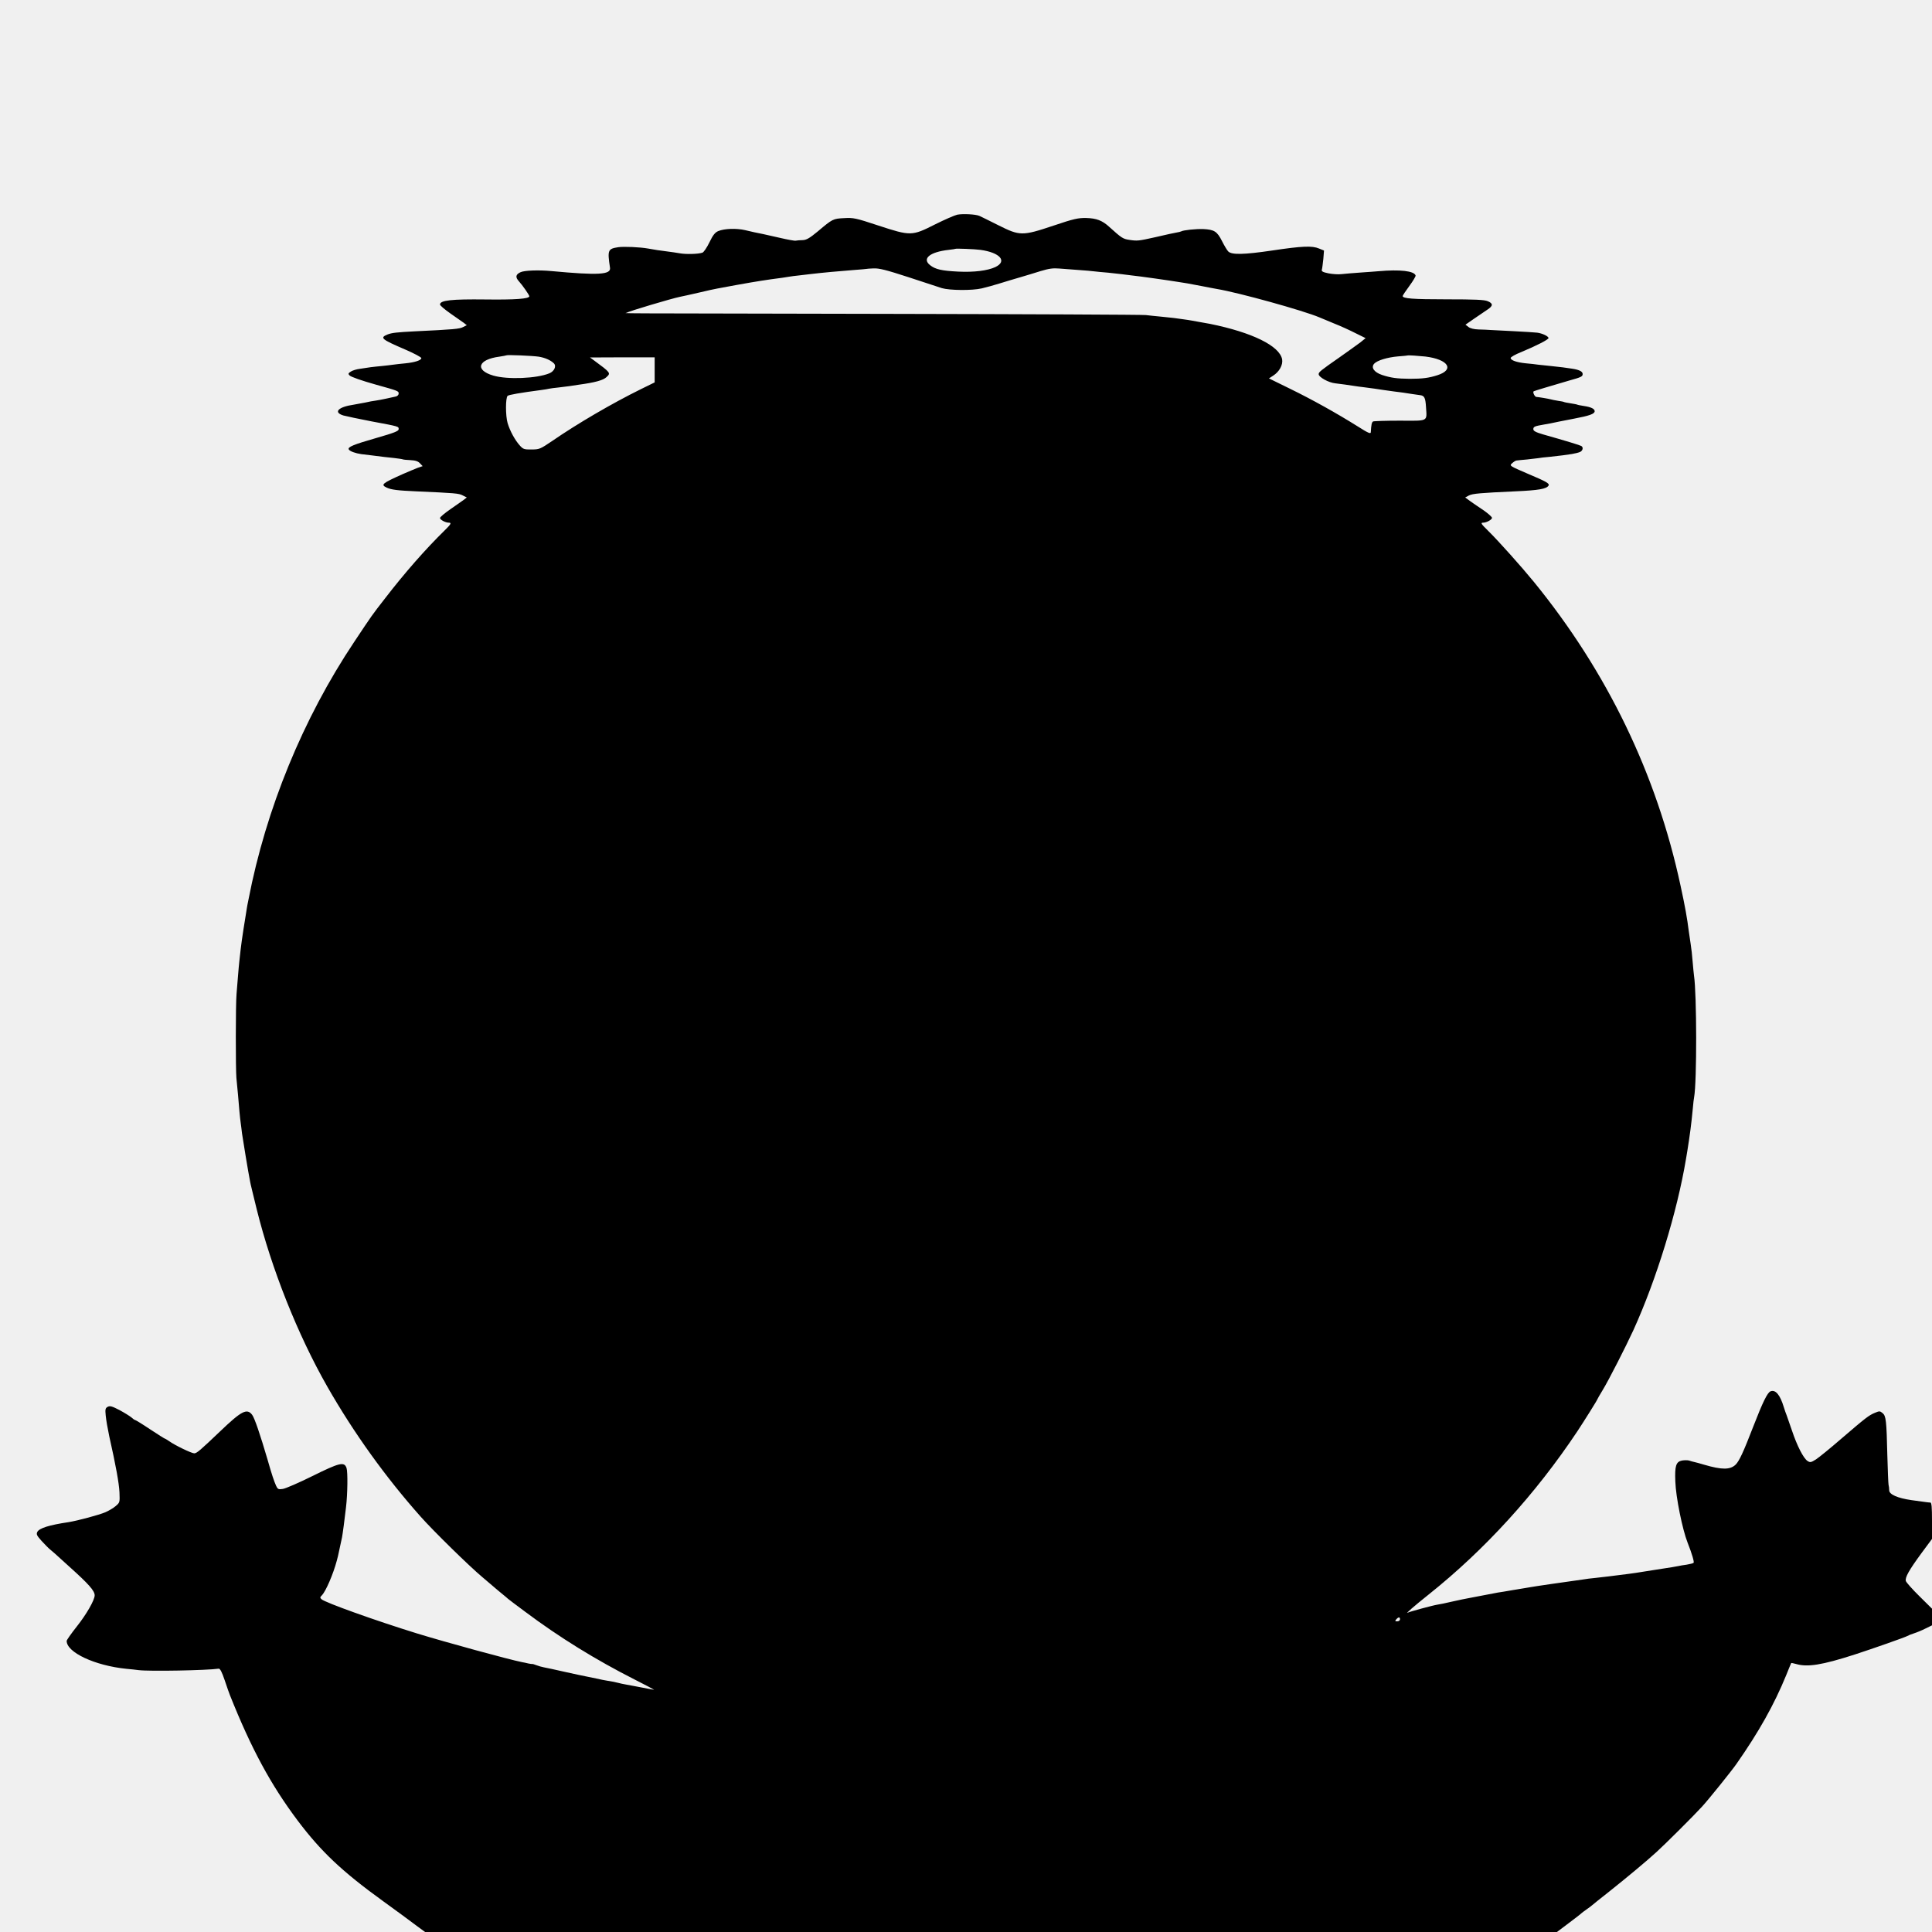
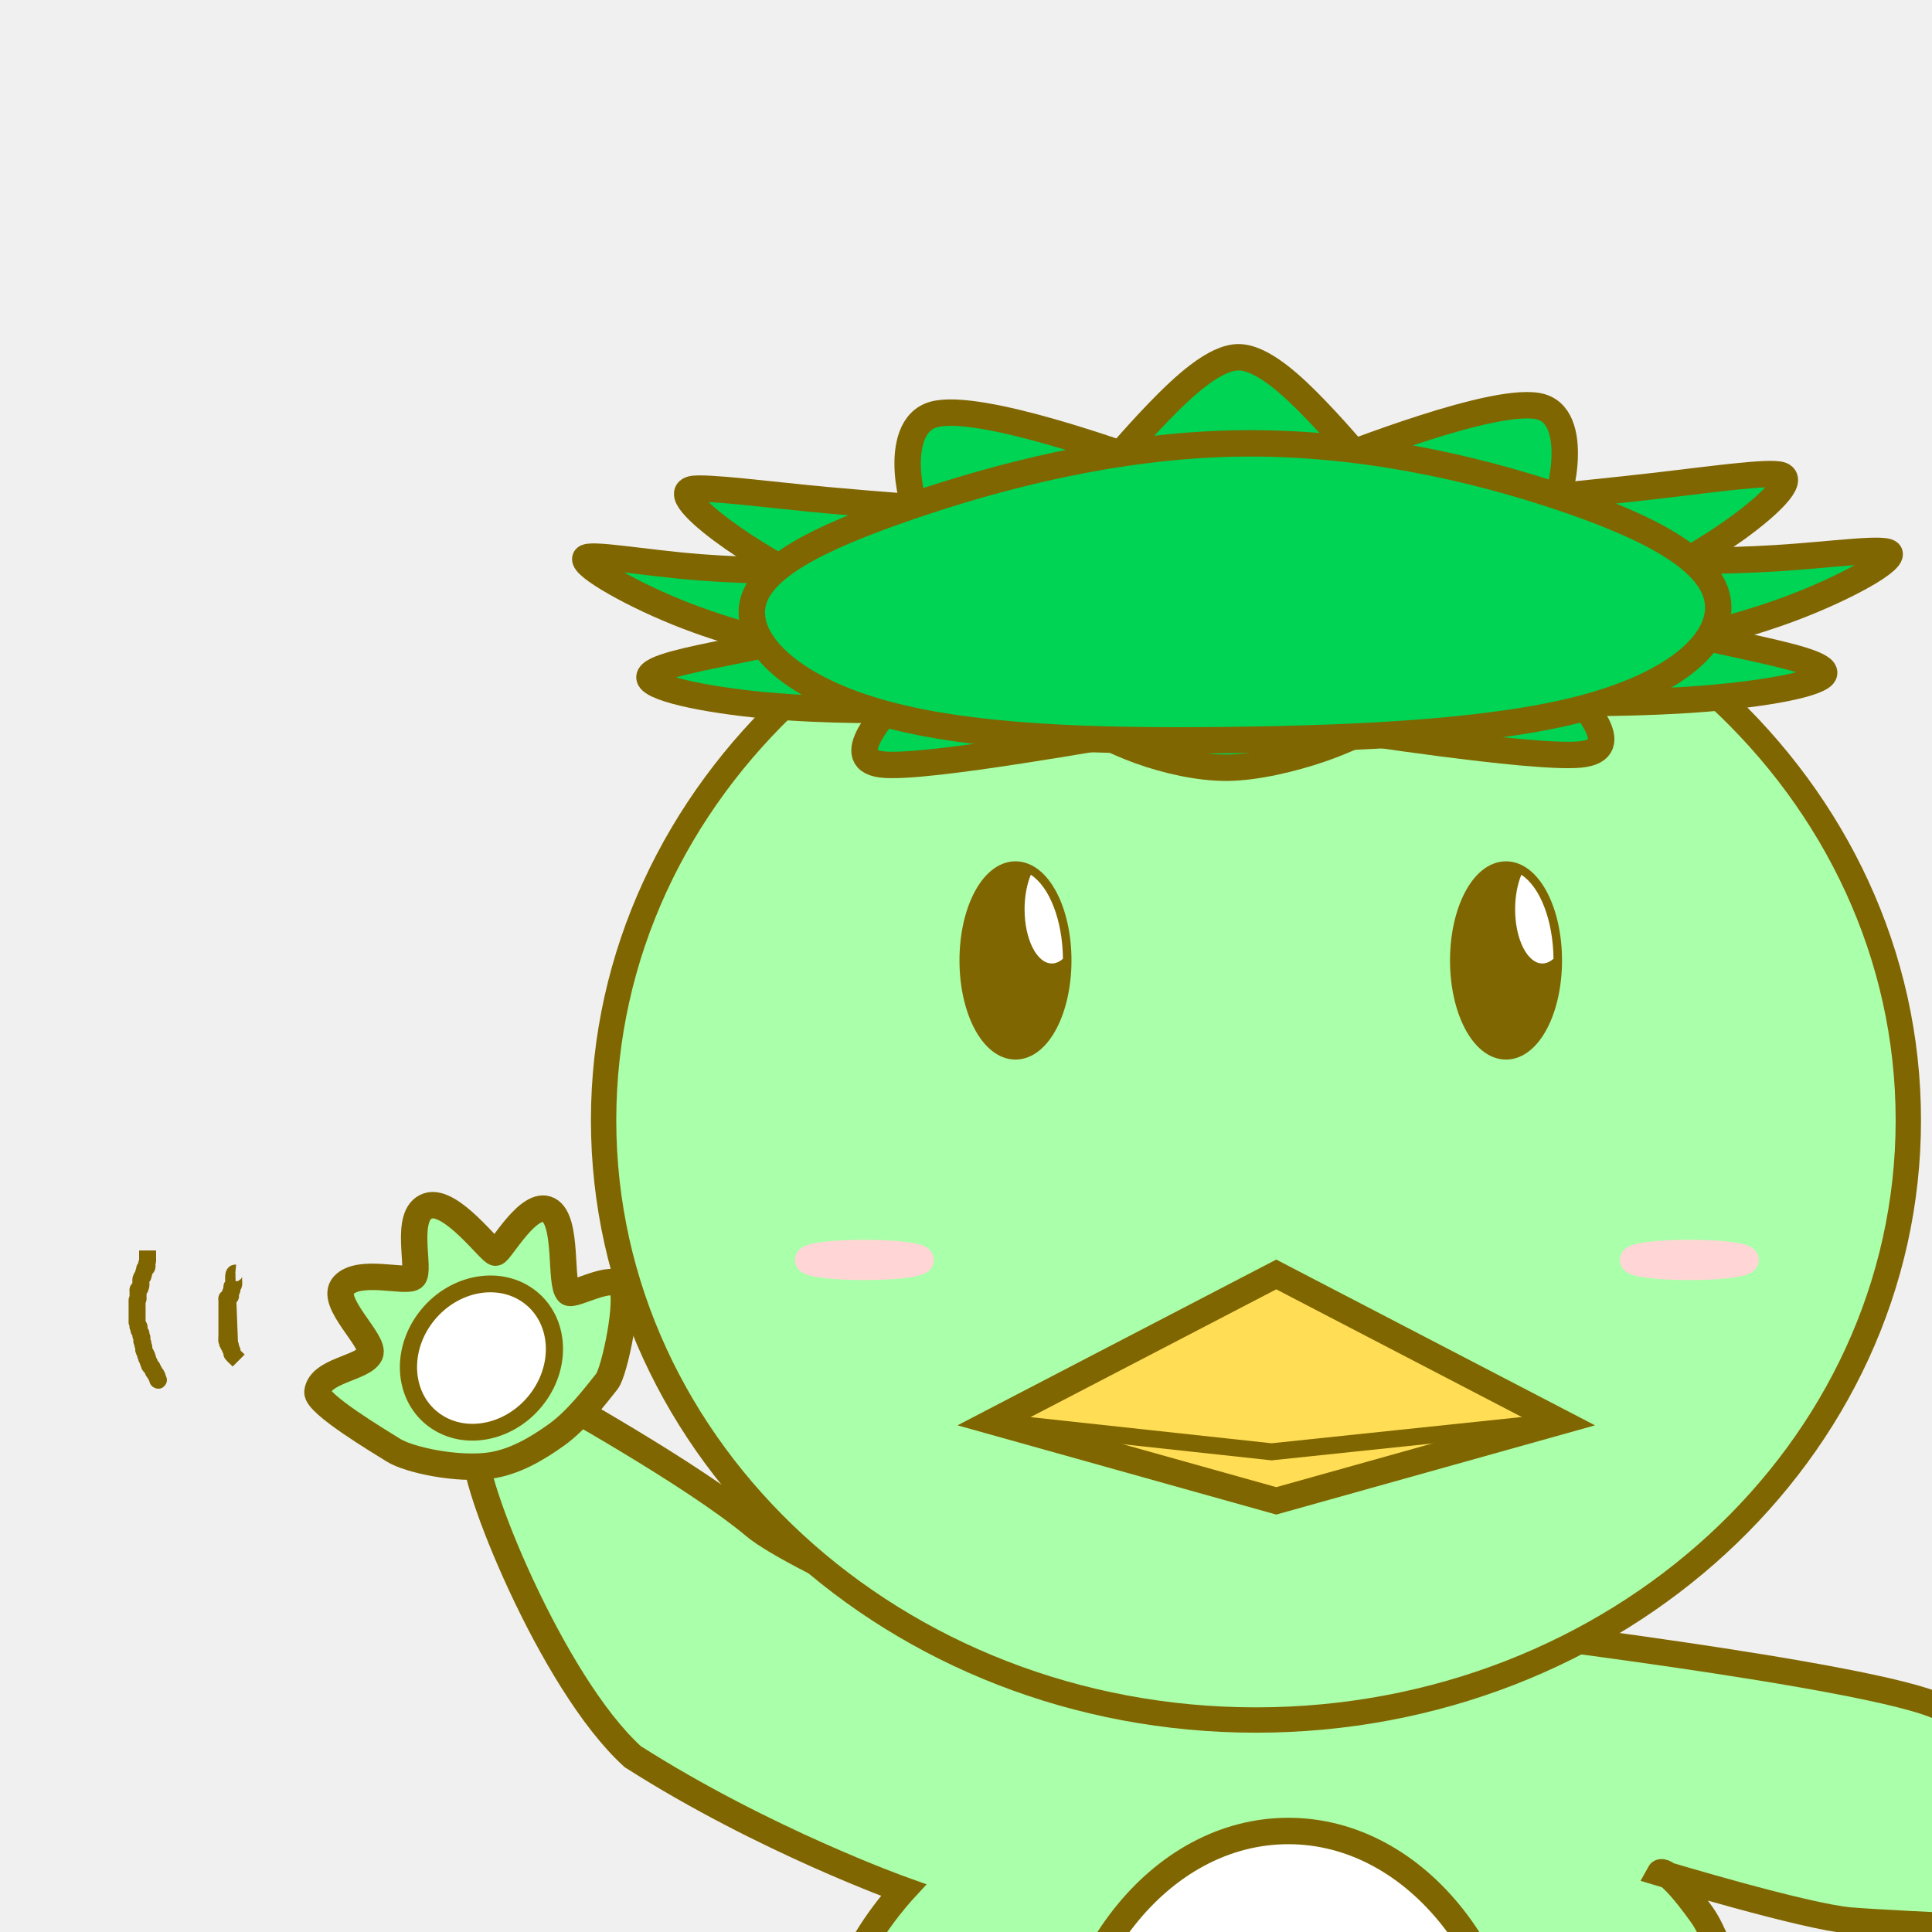
- <svg xmlns="http://www.w3.org/2000/svg" version="1.0" width="1449pt" height="1449pt" viewBox="0 0 1449 1449" preserveAspectRatio="xMidYMid meet">
-   <g transform="translate(0,1449) scale(0.1,-0.1)" fill="#000000" stroke="none">
-     <path d="M7180 12880 c-19 -4 -95 -37 -167 -73 -174 -88 -183 -88 -427 -8 -169 56 -186 59 -255 55 -83 -4 -87 -6 -197 -99 -63 -52 -86 -65 -114 -66 -19 0 -43 -2 -52 -4 -9 -2 -62 8 -118 21 -56 13 -114 26 -129 29 -47 9 -75 15 -133 29 -66 15 -154 12 -201 -7 -25 -11 -40 -30 -67 -86 -19 -39 -43 -74 -52 -76 -32 -11 -123 -13 -168 -5 -25 4 -67 11 -95 14 -52 6 -101 14 -145 22 -61 11 -181 16 -223 10 -78 -12 -82 -21 -62 -154 8 -52 -85 -58 -440 -25 -97 9 -204 5 -232 -9 -36 -17 -39 -37 -11 -68 26 -28 78 -103 78 -112 0 -19 -106 -27 -330 -24 -253 3 -340 -6 -340 -38 0 -7 35 -37 78 -67 42 -29 87 -61 100 -70 l23 -18 -28 -14 c-27 -14 -67 -18 -363 -32 -136 -7 -169 -11 -202 -23 -62 -25 -49 -36 130 -113 67 -29 122 -58 122 -65 0 -16 -49 -32 -120 -39 -30 -3 -71 -7 -90 -10 -19 -3 -57 -7 -85 -10 -27 -2 -66 -7 -85 -9 -19 -3 -55 -8 -80 -12 -25 -3 -56 -12 -69 -21 -20 -13 -21 -17 -9 -29 11 -11 91 -39 198 -69 166 -46 170 -48 170 -66 0 -11 -9 -20 -22 -23 -13 -3 -46 -10 -73 -16 -28 -6 -64 -13 -80 -15 -17 -2 -50 -8 -75 -14 -25 -5 -64 -12 -87 -16 -117 -17 -155 -57 -78 -81 22 -6 117 -26 210 -44 210 -39 205 -38 205 -59 0 -14 -32 -27 -168 -66 -171 -49 -217 -68 -206 -86 8 -14 51 -29 94 -35 19 -2 53 -6 75 -9 90 -12 113 -14 170 -20 32 -4 62 -8 65 -10 4 -2 30 -5 58 -6 38 -2 57 -8 72 -24 l20 -21 -38 -13 c-20 -8 -71 -29 -112 -47 -156 -70 -166 -79 -120 -101 34 -16 83 -22 220 -28 294 -13 322 -15 351 -31 l30 -15 -23 -18 c-13 -9 -58 -41 -100 -70 -43 -30 -78 -59 -78 -66 0 -13 41 -35 65 -35 24 0 18 -11 -32 -60 -142 -139 -299 -318 -443 -505 -105 -135 -96 -123 -234 -330 -384 -575 -661 -1252 -792 -1930 -2 -11 -6 -31 -9 -45 -2 -14 -7 -38 -9 -55 -3 -16 -12 -73 -20 -125 -8 -52 -18 -120 -21 -150 -3 -30 -8 -71 -10 -90 -2 -19 -7 -69 -10 -110 -3 -41 -8 -102 -11 -135 -7 -76 -7 -563 -1 -630 3 -27 8 -84 12 -125 8 -98 14 -167 20 -210 3 -19 7 -55 10 -80 5 -37 48 -299 61 -363 1 -10 24 -102 49 -205 111 -448 308 -943 530 -1332 199 -348 436 -678 700 -975 94 -106 362 -369 461 -452 27 -23 60 -51 74 -63 14 -12 45 -39 70 -59 25 -20 47 -39 50 -42 3 -3 61 -47 130 -98 255 -191 529 -360 819 -507 79 -40 145 -75 147 -77 2 -1 -36 5 -84 15 -48 9 -103 20 -122 23 -19 3 -51 10 -70 15 -19 5 -52 11 -72 14 -21 3 -59 11 -85 17 -27 6 -61 13 -78 16 -16 3 -88 18 -159 34 -72 16 -142 32 -157 34 -16 3 -41 10 -56 16 -15 6 -29 10 -31 9 -1 -1 -15 1 -30 4 -15 4 -36 8 -47 10 -92 18 -576 150 -790 216 -304 94 -688 231 -714 256 -12 11 -11 15 3 29 30 31 85 159 112 260 4 17 8 32 9 35 2 9 25 114 30 139 5 25 20 138 30 226 12 100 14 265 4 295 -17 49 -51 41 -257 -61 -101 -50 -200 -93 -221 -96 -33 -5 -38 -2 -50 23 -16 36 -32 83 -65 199 -54 184 -97 311 -115 334 -39 51 -80 29 -241 -125 -146 -139 -174 -164 -193 -164 -20 0 -145 60 -188 91 -15 10 -29 19 -32 19 -3 0 -53 32 -111 70 -58 39 -109 70 -113 70 -4 0 -16 9 -27 19 -12 10 -52 35 -89 55 -56 29 -72 34 -89 25 -18 -10 -20 -18 -15 -67 3 -32 15 -100 26 -152 51 -227 73 -350 77 -422 3 -76 3 -77 -29 -104 -17 -15 -52 -35 -77 -46 -47 -20 -207 -63 -275 -74 -148 -22 -219 -45 -235 -73 -9 -18 -4 -28 32 -68 24 -26 53 -56 66 -66 12 -10 28 -24 35 -30 7 -7 55 -50 107 -97 146 -131 190 -181 190 -215 0 -35 -61 -142 -135 -235 -41 -52 -75 -100 -75 -107 0 -86 211 -185 447 -209 32 -3 74 -7 93 -10 82 -10 513 -2 600 11 11 1 24 -24 46 -89 17 -50 34 -100 39 -111 160 -401 306 -671 508 -940 175 -232 332 -381 642 -605 94 -68 202 -147 241 -177 l72 -53 4244 0 4245 0 89 67 c49 37 91 69 94 73 3 3 21 17 40 30 19 13 37 27 40 30 3 3 61 50 130 104 126 100 281 229 354 296 58 52 283 276 341 340 48 52 221 267 258 320 168 240 283 445 373 665 20 50 37 91 38 92 1 2 18 -2 37 -7 85 -25 194 -8 439 71 136 44 383 131 395 139 6 4 28 13 50 20 22 7 61 23 88 37 l47 23 0 63 0 62 -95 94 c-52 51 -97 102 -101 113 -8 26 23 81 116 208 l80 108 0 136 c0 102 -3 136 -12 137 -14 0 -24 2 -142 18 -103 15 -166 42 -167 73 0 13 -2 32 -5 43 -2 11 -6 110 -9 220 -6 262 -10 296 -36 317 -19 16 -24 16 -57 2 -46 -19 -69 -37 -252 -194 -83 -72 -169 -142 -191 -156 -37 -23 -43 -24 -63 -11 -30 20 -78 113 -116 227 -18 52 -36 104 -40 115 -5 11 -14 38 -21 60 -28 93 -62 135 -100 120 -23 -9 -57 -77 -131 -268 -73 -189 -103 -253 -130 -281 -41 -40 -102 -41 -238 -1 -30 9 -63 18 -73 20 -10 2 -28 7 -39 11 -11 3 -35 3 -53 0 -45 -9 -55 -40 -50 -158 4 -117 53 -359 92 -458 33 -83 51 -146 45 -151 -4 -4 -27 -10 -52 -14 -25 -3 -52 -8 -60 -10 -8 -2 -31 -6 -50 -9 -19 -3 -80 -12 -135 -21 -148 -24 -147 -23 -190 -29 -109 -14 -205 -26 -255 -31 -30 -3 -66 -7 -80 -10 -14 -2 -45 -7 -70 -10 -53 -7 -303 -43 -340 -50 -14 -2 -68 -11 -120 -20 -52 -9 -104 -18 -115 -19 -11 -2 -60 -11 -110 -21 -49 -9 -101 -19 -115 -22 -14 -2 -65 -13 -115 -24 -49 -12 -101 -22 -115 -24 -33 -5 -206 -52 -222 -60 -22 -12 45 47 158 137 419 334 801 753 1114 1223 51 77 150 235 150 240 0 2 18 33 41 71 43 70 174 327 230 449 173 381 328 887 394 1283 3 17 7 44 10 60 18 112 30 200 41 317 3 39 8 78 10 87 21 114 20 774 -1 911 -2 12 -6 58 -10 102 -3 44 -10 105 -15 135 -5 30 -11 73 -14 95 -12 97 -28 187 -62 343 -180 838 -552 1606 -1100 2278 -94 115 -263 304 -341 381 -56 55 -61 63 -38 63 24 0 65 23 65 36 0 7 -28 32 -62 56 -35 23 -80 54 -101 69 l-38 28 28 15 c28 14 84 19 348 31 177 8 233 18 249 43 9 16 -14 29 -158 90 -135 58 -136 59 -116 77 12 11 26 20 33 21 7 1 43 5 80 8 37 4 76 9 85 10 9 2 49 7 87 10 39 4 81 9 95 11 14 2 45 7 70 10 24 4 52 11 62 16 20 11 24 34 8 44 -10 6 -110 37 -287 87 -55 16 -73 26 -73 39 0 19 10 23 80 35 25 4 47 8 50 9 30 7 83 17 175 35 117 22 155 36 155 56 0 18 -27 31 -80 39 -25 4 -47 8 -50 10 -3 2 -25 6 -50 10 -25 4 -47 8 -50 10 -3 2 -23 6 -45 9 -22 4 -47 8 -55 11 -18 5 -90 17 -107 18 -12 0 -29 34 -21 42 3 3 130 41 264 80 94 26 104 31 104 50 0 19 -26 32 -80 40 -25 3 -56 8 -70 10 -14 2 -54 6 -90 10 -36 4 -78 8 -95 10 -16 3 -57 7 -90 10 -71 7 -115 23 -115 40 0 7 35 27 78 44 118 49 207 95 206 106 -2 14 -47 35 -85 40 -17 2 -95 7 -173 11 -77 4 -157 8 -176 9 -19 2 -60 3 -90 4 -35 1 -63 8 -77 19 l-22 17 65 45 c37 25 81 55 100 68 43 28 43 46 2 63 -25 11 -98 14 -308 14 -256 0 -330 6 -330 25 0 4 23 38 50 75 28 38 49 73 47 79 -11 34 -117 46 -277 32 -19 -2 -80 -6 -135 -10 -55 -4 -120 -9 -144 -12 -24 -3 -68 0 -98 6 -43 9 -53 15 -49 28 3 9 7 45 11 80 l5 63 -37 15 c-52 22 -125 19 -353 -15 -210 -31 -302 -33 -328 -7 -9 9 -30 44 -47 78 -37 73 -58 86 -141 90 -54 2 -149 -8 -164 -17 -4 -2 -20 -7 -36 -9 -38 -7 -50 -10 -164 -36 -121 -27 -131 -28 -190 -19 -48 7 -58 14 -149 96 -54 50 -98 66 -175 68 -60 1 -93 -6 -244 -57 -236 -79 -253 -78 -415 3 -67 34 -131 65 -142 70 -27 12 -121 17 -165 9z m173 -264 c147 -20 204 -85 112 -129 -58 -27 -160 -40 -279 -34 -123 6 -171 17 -210 48 -63 49 -3 99 139 115 28 3 51 7 52 8 4 3 143 -2 186 -8z m-539 -205 c116 -38 229 -75 250 -82 57 -17 226 -19 299 -2 34 8 96 25 137 38 41 13 109 33 150 45 41 12 111 33 155 47 63 19 93 23 140 19 33 -3 98 -8 145 -11 47 -3 99 -8 115 -10 17 -2 64 -7 105 -10 41 -4 86 -9 100 -11 14 -2 50 -6 80 -10 52 -5 284 -38 350 -49 16 -3 45 -7 63 -10 17 -3 68 -13 112 -21 44 -9 94 -18 110 -21 168 -28 649 -162 770 -213 11 -5 60 -25 108 -45 49 -19 123 -53 164 -74 l75 -37 -38 -31 c-22 -16 -93 -68 -159 -114 -141 -98 -155 -110 -155 -125 0 -23 75 -64 125 -69 16 -1 128 -17 145 -20 9 -2 43 -6 75 -10 33 -4 67 -9 75 -10 25 -4 92 -14 145 -21 28 -3 59 -8 70 -9 11 -2 40 -6 65 -10 25 -3 53 -7 63 -9 30 -4 38 -21 42 -88 7 -112 22 -104 -196 -103 -105 0 -196 -3 -201 -6 -10 -6 -14 -25 -17 -81 -1 -14 -21 -5 -95 42 -161 101 -344 203 -510 284 l-159 78 31 20 c47 30 75 81 68 123 -19 101 -225 202 -541 266 -27 5 -65 12 -84 15 -18 3 -43 8 -55 10 -11 2 -41 7 -66 10 -25 3 -54 7 -65 9 -11 1 -54 6 -96 10 -41 4 -93 9 -115 12 -21 3 -901 7 -1954 9 -2181 4 -1945 3 -1938 9 8 9 338 107 398 119 14 2 77 17 140 31 63 15 126 29 140 31 218 41 304 55 400 69 63 8 126 17 140 20 14 2 45 7 70 9 25 3 63 7 85 10 102 12 214 22 330 31 49 4 91 7 92 8 1 1 25 3 54 4 42 2 94 -11 263 -66z m-2774 -596 c49 -8 89 -26 114 -50 21 -21 3 -60 -34 -75 -95 -39 -314 -48 -420 -17 -141 41 -116 121 45 142 28 4 52 9 53 10 6 5 194 -3 242 -10z m6650 1 c172 -21 222 -98 91 -140 -65 -21 -114 -27 -208 -27 -97 1 -141 7 -208 29 -59 20 -84 55 -59 84 23 25 99 48 179 55 39 3 71 6 72 7 3 3 85 -3 133 -8z m-5780 -100 l0 -94 -104 -51 c-215 -106 -474 -257 -664 -388 -89 -60 -96 -64 -154 -64 -55 -1 -64 2 -87 27 -38 41 -76 111 -94 171 -16 55 -16 188 0 204 8 8 94 23 253 44 25 3 52 8 60 10 8 2 40 6 70 9 30 4 66 8 80 10 14 2 47 7 73 11 118 16 182 33 206 57 33 30 31 33 -94 125 l-30 22 243 1 242 0 0 -94z m5590 -9371 c0 -8 -9 -15 -20 -15 -17 0 -19 2 -8 15 17 19 28 19 28 0z" />
+ <svg xmlns="http://www.w3.org/2000/svg" xmlns:xlink="http://www.w3.org/1999/xlink" width="512" height="512" viewBox="0 0 135.467 135.467" version="1.1" id="svg8">
+   <defs id="defs2">
+     </defs>
+   <g id="layer1" transform="translate(0,-161.5333)">
+     <ellipse style="opacity:1;fill:#aaffaa;fill-opacity:1;stroke:none;stroke-width:1.192;stroke-linecap:round;stroke-linejoin:miter;stroke-miterlimit:4;stroke-dasharray:none;stroke-dashoffset:0;stroke-opacity:1" id="path10" cx="-83.639" cy="198.687" rx="32.607" ry="39.155" />
+     <ellipse style="opacity:1;fill:#806600;fill-opacity:1;stroke:none;stroke-width:1.192;stroke-linecap:round;stroke-linejoin:miter;stroke-miterlimit:4;stroke-dasharray:none;stroke-dashoffset:0;stroke-opacity:1" id="path14" cx="-87.392" cy="285.677" rx="35.28" ry="34.478" />
+     <path style="fill:#aaffaa;fill-opacity:1;fill-rule:evenodd;stroke:#806600;stroke-width:1.852;stroke-linecap:butt;stroke-linejoin:miter;stroke-miterlimit:4;stroke-dasharray:none;stroke-opacity:1" d="m 70.559,277.222 c 0,0 -14.749,-6.258 -17.64,-8.686 -4.318,-3.627 -14.433,-9.221 -14.433,-9.221 0,0 -4.544,2.405 -5.078,4.009 -0.535,1.604 5.212,16.17 10.958,21.382 9.221,5.88 18.976,9.354 18.976,9.354 0,0 -3.207,3.474 -3.809,6.348 -0.601,2.873 0.2,10.891 0.2,10.891 l 64.278,-0.668 c 0,0 -2.515,-11.815 -4.677,-14.833 -2.578,-3.598 -2.94,-2.94 -2.94,-2.94 0,0 10.156,3.074 13.363,3.341 3.207,0.267 16.17,0.802 16.17,0.802 l 0.802,-7.484 c 0,0 -6.093,-6.114 -10.691,-8.285 -4.811,-2.272 -32.874,-5.613 -32.874,-5.613" id="path823" />
+     <ellipse style="opacity:1;fill:#ffdd55;fill-opacity:1;stroke:none;stroke-width:1.191;stroke-linecap:round;stroke-linejoin:miter;stroke-miterlimit:4;stroke-dasharray:none;stroke-dashoffset:0;stroke-opacity:1" id="path899" cx="-80.414" cy="372.028" rx="34.112" ry="34.774" />
+     <ellipse style="opacity:1;fill:#00d455;fill-opacity:1;stroke:none;stroke-width:1.191;stroke-linecap:round;stroke-linejoin:miter;stroke-miterlimit:4;stroke-dasharray:none;stroke-dashoffset:0;stroke-opacity:1" id="path907" cx="-42.23" cy="292.555" rx="26.593" ry="23.854" />
+     <g id="g8602" transform="translate(11.35895,25.12334)">
+       <path id="path911" d="m 1.551,331.613 c 0,0 4.744,-13.386 7.937,-13.229 3.194,0.157 7.937,13.229 7.937,13.229" style="fill:#00d455;fill-opacity:1;fill-rule:evenodd;stroke:#806600;stroke-width:1.191;stroke-linecap:butt;stroke-linejoin:miter;stroke-miterlimit:4;stroke-dasharray:none;stroke-opacity:1" />
+       <use transform="rotate(-30,9.592143,358.0318)" height="100%" width="100%" id="use8564" xlink:href="#path911" y="0" x="0" />
+       <use x="0" y="0" xlink:href="#path911" id="use8566" width="100%" height="100%" transform="rotate(-60,9.592146,358.0318)" />
+       <use transform="rotate(-90,9.592146,358.0318)" height="100%" width="100%" id="use8568" xlink:href="#path911" y="0" x="0" />
+       <use x="0" y="0" xlink:href="#path911" id="use8570" width="100%" height="100%" transform="rotate(-90,9.592146,358.0318)" />
+       <use transform="rotate(-120,9.592146,358.0318)" height="100%" width="100%" id="use8572" xlink:href="#path911" y="0" x="0" />
+       <use x="0" y="0" xlink:href="#path911" id="use8574" width="100%" height="100%" transform="rotate(-150,9.592146,358.0318)" />
+       <use transform="rotate(-180,9.592146,358.0318)" height="100%" width="100%" id="use8576" xlink:href="#path911" y="0" x="0" />
+       <use x="0" y="0" xlink:href="#path911" id="use8578" width="100%" height="100%" transform="rotate(150,9.592146,358.0318)" />
+       <use transform="rotate(120,9.592146,358.0318)" height="100%" width="100%" id="use8580" xlink:href="#path911" y="0" x="0" />
+       <use x="0" y="0" xlink:href="#path911" id="use8582" width="100%" height="100%" transform="rotate(90,9.592146,358.0318)" />
+       <use transform="rotate(60,9.592145,358.0318)" height="100%" width="100%" id="use8584" xlink:href="#path911" y="0" x="0" />
+       <use x="0" y="0" xlink:href="#path911" id="use8586" width="100%" height="100%" transform="rotate(30,9.592146,358.0318)" />
+       <circle r="29.31" cy="358.071" cx="9.488" id="path909" style="opacity:1;fill:#00d455;fill-opacity:1;stroke:#806600;stroke-width:1.176;stroke-linecap:round;stroke-linejoin:miter;stroke-miterlimit:4;stroke-dasharray:none;stroke-dashoffset:0;stroke-opacity:1" />
+     </g>
+     <ellipse style="opacity:1;fill:#ffffff;fill-opacity:1;stroke:#806600;stroke-width:1.852;stroke-linecap:round;stroke-linejoin:miter;stroke-miterlimit:4;stroke-dasharray:none;stroke-dashoffset:0;stroke-opacity:1" id="path9317" cx="90.337" cy="310.631" rx="16.303" ry="20.713" />
+     <path style="fill:#aaffaa;fill-opacity:1;fill-rule:evenodd;stroke:#806600;stroke-width:1.852;stroke-linecap:butt;stroke-linejoin:miter;stroke-miterlimit:4;stroke-dasharray:none;stroke-opacity:1" d="m 39.035,262.129 c 1.389,-0.999 2.666,-2.66 3.52,-3.736 0.542,-0.683 1.615,-5.862 1.012,-6.686 -0.674,-0.921 -3.377,0.765 -3.713,0.443 -0.639,-0.613 0.006,-5.045 -1.385,-5.776 -1.394,-0.732 -3.373,2.941 -3.718,2.993 -0.328,0.05 -3.123,-3.835 -4.753,-3.276 -1.753,0.601 -0.445,4.603 -1.029,5.005 -0.584,0.402 -3.804,-0.633 -4.886,0.571 -1.044,1.161 2.273,3.928 1.867,4.814 -0.46,1.002 -3.51,1.117 -3.692,2.644 -0.1,0.835 4.402,3.505 5.303,4.077 1.122,0.712 4.501,1.406 6.764,1.098 1.713,-0.234 3.307,-1.162 4.711,-2.172 z" id="path9319" />
+     <ellipse style="opacity:1;fill:#ffffff;fill-opacity:1;stroke:#806600;stroke-width:1.191;stroke-linecap:round;stroke-linejoin:miter;stroke-miterlimit:4;stroke-dasharray:none;stroke-dashoffset:0;stroke-opacity:1" id="path9321" cx="-190.393" cy="180.065" rx="5.464" ry="4.835" transform="matrix(0.5954864,-0.8033654,0.8171184,0.5764699,0,0)" />
+     <path style="fill:none;fill-rule:evenodd;stroke:#806600;stroke-width:1.191;stroke-linecap:butt;stroke-linejoin:miter;stroke-miterlimit:4;stroke-dasharray:none;stroke-opacity:1" d="m 10.349,249.214 c 0,0.2 0,0.401 0,0.601 0,0.044 0.011,0.09 0,0.134 -0.017,0.068 -0.05,0.132 -0.067,0.2 -0.03,0.119 0.089,0.089 0,0.267 -0.022,0.044 -0.098,0.032 -0.134,0.067 -0.016,0.016 0.005,0.045 0,0.067 -0.022,0.067 -0.045,0.134 -0.067,0.2 0,0.022 0.005,0.045 0,0.067 -0.132,0.527 0.017,-0.143 -0.2,0.401 -0.021,0.052 0.015,0.408 0,0.468 -0.008,0.031 -0.053,0.039 -0.067,0.067 -0.02,0.04 0.031,0.102 0,0.134 -0.035,0.035 -0.106,0.025 -0.134,0.067 -0.025,0.037 0,0.089 0,0.134 0,0.134 0,0.267 0,0.401 0,0.022 0,0.044 0,0.067 0,0.022 0.01,0.047 0,0.067 -0.014,0.028 -0.053,0.039 -0.067,0.067 -0.01,0.02 0,0.17 0,0.2 0,0.178 0,0.356 0,0.535 0,0.223 0,0.445 0,0.668 0,0.035 -0.009,0.25 0,0.267 0.014,0.028 0.053,0.039 0.067,0.067 0.02,0.04 -0.031,0.102 0,0.134 0.016,0.016 0.051,-0.016 0.067,0 0.016,0.016 0,0.044 0,0.067 0,0.025 -0.006,0.328 0,0.334 0.035,0.035 0.098,0.032 0.134,0.067 0.014,0.014 -0.013,0.174 0,0.2 0.014,0.028 0.053,0.039 0.067,0.067 0.021,0.042 -0.021,0.292 0,0.334 0.014,0.028 0.053,0.039 0.067,0.067 0.02,0.04 -0.014,0.091 0,0.134 0.016,0.047 0.051,0.086 0.067,0.134 0.018,0.054 -0.021,0.225 0,0.267 0.014,0.028 0.053,0.039 0.067,0.067 0.01,0.02 -0.01,0.047 0,0.067 0.014,0.028 0.053,0.039 0.067,0.067 0.02,0.04 -0.032,0.102 0,0.134 0.016,0.016 0.051,-0.016 0.067,0 0.033,0.033 -0.033,0.167 0,0.2 0.016,0.016 0.051,-0.016 0.067,0 0.032,0.032 -0.014,0.091 0,0.134 0.161,0.484 -0.019,-0.105 0.134,0.2 0.013,0.026 -0.014,0.187 0,0.2 0.081,0.081 0.149,0.031 0.2,0.134 0.01,0.02 -0.007,0.046 0,0.067 0.161,0.484 -0.019,-0.105 0.134,0.2 0.01,0.02 -0.01,0.047 0,0.067 0.014,0.028 0.053,0.039 0.067,0.067 0.01,0.02 -0.016,0.051 0,0.067 0.016,0.016 0.051,-0.016 0.067,0 0.016,0.016 -0.01,0.047 0,0.067 0.014,0.028 0.053,0.039 0.067,0.067 0.02,0.04 -0.02,0.094 0,0.134 0.014,0.028 0.053,0.039 0.067,0.067 0.098,0.197 -0.155,-0.088 0.067,0.134" id="path9329" />
+     <ellipse style="opacity:1;fill:#ffd5d5;fill-opacity:1;stroke:none;stroke-width:1.852;stroke-linecap:round;stroke-linejoin:miter;stroke-miterlimit:4;stroke-dasharray:none;stroke-dashoffset:0;stroke-opacity:1" id="path9372" cx="-25.988" cy="238.68" rx="20.694" ry="13.04" />
+     <g id="g9527">
+       <g id="g9497">
+         <ellipse style="opacity:1;fill:#aaffaa;fill-opacity:1;stroke:#806600;stroke-width:1.777;stroke-linecap:round;stroke-linejoin:miter;stroke-miterlimit:4;stroke-dasharray:none;stroke-dashoffset:0;stroke-opacity:1" id="path16" cx="88.065" cy="240.08" rx="45.742" ry="42.057" />
+         <g id="g9482">
+           <g transform="translate(-3.565572,1.685138)" id="g866">
+             <ellipse style="opacity:1;fill:#806600;fill-opacity:1;stroke:#806600;stroke-width:1.191;stroke-linecap:round;stroke-linejoin:miter;stroke-miterlimit:4;stroke-dasharray:none;stroke-dashoffset:0;stroke-opacity:1" id="path825" cx="74.768" cy="227.192" rx="3.331" ry="6.355" />
+             <path style="opacity:1;fill:#ffffff;fill-opacity:1;stroke:none;stroke-width:4.5;stroke-linecap:round;stroke-linejoin:miter;stroke-miterlimit:4;stroke-dasharray:none;stroke-dashoffset:0;stroke-opacity:1" d="M 286.652,225.453 A 7.232,14.375 0 0 0 285,234.59 a 7.232,14.375 0 0 0 7.232,14.375 7.232,14.375 0 0 0 2.938,-1.258 12.589,24.018 0 0 0 -8.518,-22.254 z" transform="matrix(0.2645833,0,0,0.2645833,0,161.5333)" id="path846" />
+           </g>
+           <g transform="translate(30.83026,1.685138)" id="g866-6">
+             <ellipse style="opacity:1;fill:#806600;fill-opacity:1;stroke:#806600;stroke-width:1.191;stroke-linecap:round;stroke-linejoin:miter;stroke-miterlimit:4;stroke-dasharray:none;stroke-dashoffset:0;stroke-opacity:1" id="path825-7" cx="74.768" cy="227.192" rx="3.331" ry="6.355" />
+             <path style="opacity:1;fill:#ffffff;fill-opacity:1;stroke:none;stroke-width:4.5;stroke-linecap:round;stroke-linejoin:miter;stroke-miterlimit:4;stroke-dasharray:none;stroke-dashoffset:0;stroke-opacity:1" d="M 286.652,225.453 A 7.232,14.375 0 0 0 285,234.59 a 7.232,14.375 0 0 0 7.232,14.375 7.232,14.375 0 0 0 2.938,-1.258 12.589,24.018 0 0 0 -8.518,-22.254 z" transform="matrix(0.2645833,0,0,0.2645833,0,161.5333)" id="path846-5" />
+           </g>
+           <g id="g9469">
+             <path style="fill:#ffdd55;fill-opacity:1;fill-rule:evenodd;stroke:#806600;stroke-width:1.852;stroke-linecap:butt;stroke-linejoin:miter;stroke-miterlimit:4;stroke-dasharray:none;stroke-opacity:1" d="m 89.488,266.77 19.844,-5.556 -19.844,-10.319 -19.844,10.319 z" id="path897" />
+             <path style="fill:none;fill-rule:evenodd;stroke:#806600;stroke-width:1.191;stroke-linecap:butt;stroke-linejoin:miter;stroke-miterlimit:4;stroke-dasharray:none;stroke-opacity:1" d="m 69.644,261.214 19.513,2.117 20.174,-2.117" id="path901" />
+           </g>
+           <ellipse ry="0.486" rx="3.948" cy="249.876" cx="60.609" id="path9459" style="opacity:1;fill:#000000;fill-opacity:0;stroke:#ffd5d5;stroke-width:1.852;stroke-linecap:round;stroke-linejoin:miter;stroke-miterlimit:4;stroke-dasharray:none;stroke-dashoffset:0;stroke-opacity:1" />
+           <ellipse style="opacity:1;fill:#000000;fill-opacity:0;stroke:#ffd5d5;stroke-width:1.852;stroke-linecap:round;stroke-linejoin:miter;stroke-miterlimit:4;stroke-dasharray:none;stroke-dashoffset:0;stroke-opacity:1" id="ellipse9461" cx="118.448" cy="249.876" rx="3.948" ry="0.486" />
+         </g>
+       </g>
+       <g style="stroke-width:1.852;stroke-miterlimit:4;stroke-dasharray:none" transform="translate(41.73277,-14.84888)" id="g9274">
+         <path style="fill:#00d455;fill-opacity:1;fill-rule:evenodd;stroke:#806600;stroke-width:1.852;stroke-linecap:butt;stroke-linejoin:miter;stroke-miterlimit:4;stroke-dasharray:none;stroke-opacity:1" d="m 36.27,208.868 c 0,0 1.395,-1.691 3.198,-3.562 1.789,-1.856 3.987,-3.886 5.652,-3.873 1.662,0.013 3.753,1.957 5.454,3.731 1.715,1.788 3.047,3.412 3.047,3.412" id="path911-9" />
+         <path id="use8564-1" d="m 22.56,212.536 c 0,0 -0.538,-1.476 -0.637,-3.138 -0.098,-1.642 0.239,-3.522 1.829,-3.957 1.601,-0.438 5.072,0.318 8.27,1.235 3.174,0.91 6.026,1.951 6.026,1.951" style="fill:#00d455;fill-opacity:1;fill-rule:evenodd;stroke:#806600;stroke-width:1.852;stroke-linecap:butt;stroke-linejoin:miter;stroke-miterlimit:4;stroke-dasharray:none;stroke-opacity:1" />
+         <path id="use8566-2" d="m 14.294,216.91 c 0,0 -2.458,-1.275 -4.616,-2.778 -2.175,-1.514 -3.975,-3.165 -2.919,-3.445 0.833,-0.221 5.618,0.407 9.405,0.757 4.027,0.372 7.801,0.626 7.801,0.626" style="fill:#00d455;fill-opacity:1;fill-rule:evenodd;stroke:#806600;stroke-width:1.852;stroke-linecap:butt;stroke-linejoin:miter;stroke-miterlimit:4;stroke-dasharray:none;stroke-opacity:1" />
+         <path id="use8568-7" d="m 13.975,221.824 c 0,0 -3.807,-0.812 -7.527,-2.235 -3.698,-1.414 -7.368,-3.515 -7.135,-4.058 0.176,-0.409 4.159,0.326 7.97,0.625 3.848,0.302 7.622,0.242 7.622,0.242" style="fill:#00d455;fill-opacity:1;fill-rule:evenodd;stroke:#806600;stroke-width:1.852;stroke-linecap:butt;stroke-linejoin:miter;stroke-miterlimit:4;stroke-dasharray:none;stroke-opacity:1" />
+         <path id="use8572-9" d="m 22.119,226.138 c 0,0 -4.191,0.123 -8.56,-0.167 -4.485,-0.297 -8.782,-1.081 -9.621,-1.855 -0.745,-0.687 1.762,-1.262 4.345,-1.793 2.605,-0.536 5.355,-1.079 5.355,-1.079" style="fill:#00d455;fill-opacity:1;fill-rule:evenodd;stroke:#806600;stroke-width:1.852;stroke-linecap:butt;stroke-linejoin:miter;stroke-miterlimit:4;stroke-dasharray:none;stroke-opacity:1" />
+         <path id="use8574-3" d="m 36.948,227.816 c 0,0 -3.361,0.6 -7.197,1.189 -3.814,0.585 -8.133,1.174 -9.687,0.975 -1.561,-0.199 -1.316,-1.246 -0.729,-2.254 0.585,-1.005 1.509,-1.976 1.509,-1.976" style="fill:#00d455;fill-opacity:1;fill-rule:evenodd;stroke:#806600;stroke-width:1.852;stroke-linecap:butt;stroke-linejoin:miter;stroke-miterlimit:4;stroke-dasharray:none;stroke-opacity:1" />
+         <path id="use8576-6" d="m 54.347,227.417 c 0,0 -1.437,0.784 -3.43,1.473 -1.991,0.687 -4.563,1.304 -6.571,1.323 -2.027,0.02 -4.33,-0.522 -6.166,-1.184 -1.814,-0.654 -3.119,-1.419 -3.119,-1.419" style="fill:#00d455;fill-opacity:1;fill-rule:evenodd;stroke:#806600;stroke-width:1.852;stroke-linecap:butt;stroke-linejoin:miter;stroke-miterlimit:4;stroke-dasharray:none;stroke-opacity:1" />
+         <path id="use8578-0" d="m 68.869,225.291 c 0,0 0.898,0.971 1.378,1.93 0.486,0.97 0.537,1.905 -1.201,2.067 -1.714,0.16 -6.005,-0.315 -9.704,-0.792 -3.734,-0.481 -6.964,-0.989 -6.964,-0.989" style="fill:#00d455;fill-opacity:1;fill-rule:evenodd;stroke:#806600;stroke-width:1.852;stroke-linecap:butt;stroke-linejoin:miter;stroke-miterlimit:4;stroke-dasharray:none;stroke-opacity:1" />
+         <path id="use8580-6" d="m 76.307,220.764 c 0,0 2.84,0.592 5.491,1.19 2.629,0.592 5.134,1.238 4.164,1.895 -1.079,0.732 -5.459,1.389 -9.982,1.646 -4.395,0.25 -8.529,0.163 -8.529,0.163" style="fill:#00d455;fill-opacity:1;fill-rule:evenodd;stroke:#806600;stroke-width:1.852;stroke-linecap:butt;stroke-linejoin:miter;stroke-miterlimit:4;stroke-dasharray:none;stroke-opacity:1" />
+         <path id="use8582-2" d="m 74.99,215.713 c 0,0 3.885,0.052 7.824,-0.191 3.928,-0.242 7.932,-0.836 7.956,-0.295 0.03,0.676 -3.687,2.659 -7.441,4.008 -3.753,1.35 -7.537,2.127 -7.537,2.127" style="fill:#00d455;fill-opacity:1;fill-rule:evenodd;stroke:#806600;stroke-width:1.852;stroke-linecap:butt;stroke-linejoin:miter;stroke-miterlimit:4;stroke-dasharray:none;stroke-opacity:1" />
+         <path id="use8584-6" d="m 65.904,211.336 c 0,0 3.861,-0.368 7.94,-0.828 3.924,-0.442 8.56,-1.121 9.333,-0.803 0.919,0.378 -0.929,2.141 -3.092,3.707 -2.155,1.56 -4.578,2.86 -4.578,2.86" style="fill:#00d455;fill-opacity:1;fill-rule:evenodd;stroke:#806600;stroke-width:1.852;stroke-linecap:butt;stroke-linejoin:miter;stroke-miterlimit:4;stroke-dasharray:none;stroke-opacity:1" />
+         <path id="use8586-1" d="m 51.885,208.605 c 0,0 2.94,-1.166 6.181,-2.206 3.261,-1.047 6.779,-1.934 8.278,-1.483 1.487,0.448 1.743,2.338 1.607,4.003 -0.138,1.682 -0.675,3.176 -0.675,3.176" style="fill:#00d455;fill-opacity:1;fill-rule:evenodd;stroke:#806600;stroke-width:1.852;stroke-linecap:butt;stroke-linejoin:miter;stroke-miterlimit:4;stroke-dasharray:none;stroke-opacity:1" />
+         <path style="opacity:1;fill:#00d455;fill-opacity:1;stroke:#806600;stroke-width:1.852;stroke-linecap:round;stroke-linejoin:miter;stroke-miterlimit:4;stroke-dasharray:none;stroke-dashoffset:0;stroke-opacity:1" d="m 78.707,218.476 c 0.437,2.773 -2.766,5.762 -9.205,7.511 -6.319,1.716 -15.684,2.174 -25.123,2.288 -9.636,0.116 -18.368,-0.165 -24.621,-1.993 -6.175,-1.805 -9.207,-4.909 -8.73,-7.489 0.476,-2.577 4.47,-4.636 10.875,-6.841 6.44,-2.216 14.627,-4.327 23.067,-4.475 8.452,-0.149 16.533,1.675 22.935,3.843 6.35,2.15 10.371,4.417 10.802,7.156 z" id="path909-8" />
+       </g>
+     </g>
+     <path style="fill:#806600;fill-opacity:1;fill-rule:evenodd;stroke:#806600;stroke-width:1.191;stroke-linecap:butt;stroke-linejoin:miter;stroke-miterlimit:4;stroke-dasharray:none;stroke-opacity:1" d="m 16.5,250.799 c -0.204,-0.02 -0.08,0.748 -0.118,0.825 -0.025,0.05 -0.093,0.068 -0.118,0.118 -0.035,0.07 0.025,0.161 0,0.236 -0.028,0.083 -0.09,0.152 -0.118,0.236 -0.025,0.074 0.056,0.18 0,0.236 -0.062,0.062 -0.174,0.056 -0.236,0.118 -0.028,0.028 0,0.079 0,0.118 0,0.275 0,0.55 0,0.825 0,0.511 0,1.021 0,1.532 0,0.082 -0.021,0.547 0,0.589 0.025,0.05 0.093,0.068 0.118,0.118 0.018,0.035 -0.028,0.09 0,0.118 0.028,0.028 0.09,-0.028 0.118,0 0.056,0.056 -0.035,0.165 0,0.236 0.025,0.05 0.093,0.068 0.118,0.118 0.035,0.07 -0.035,0.165 0,0.236 0.027,0.055 0.402,0.402 0.471,0.471" id="path9463" />
  </g>
</svg>
